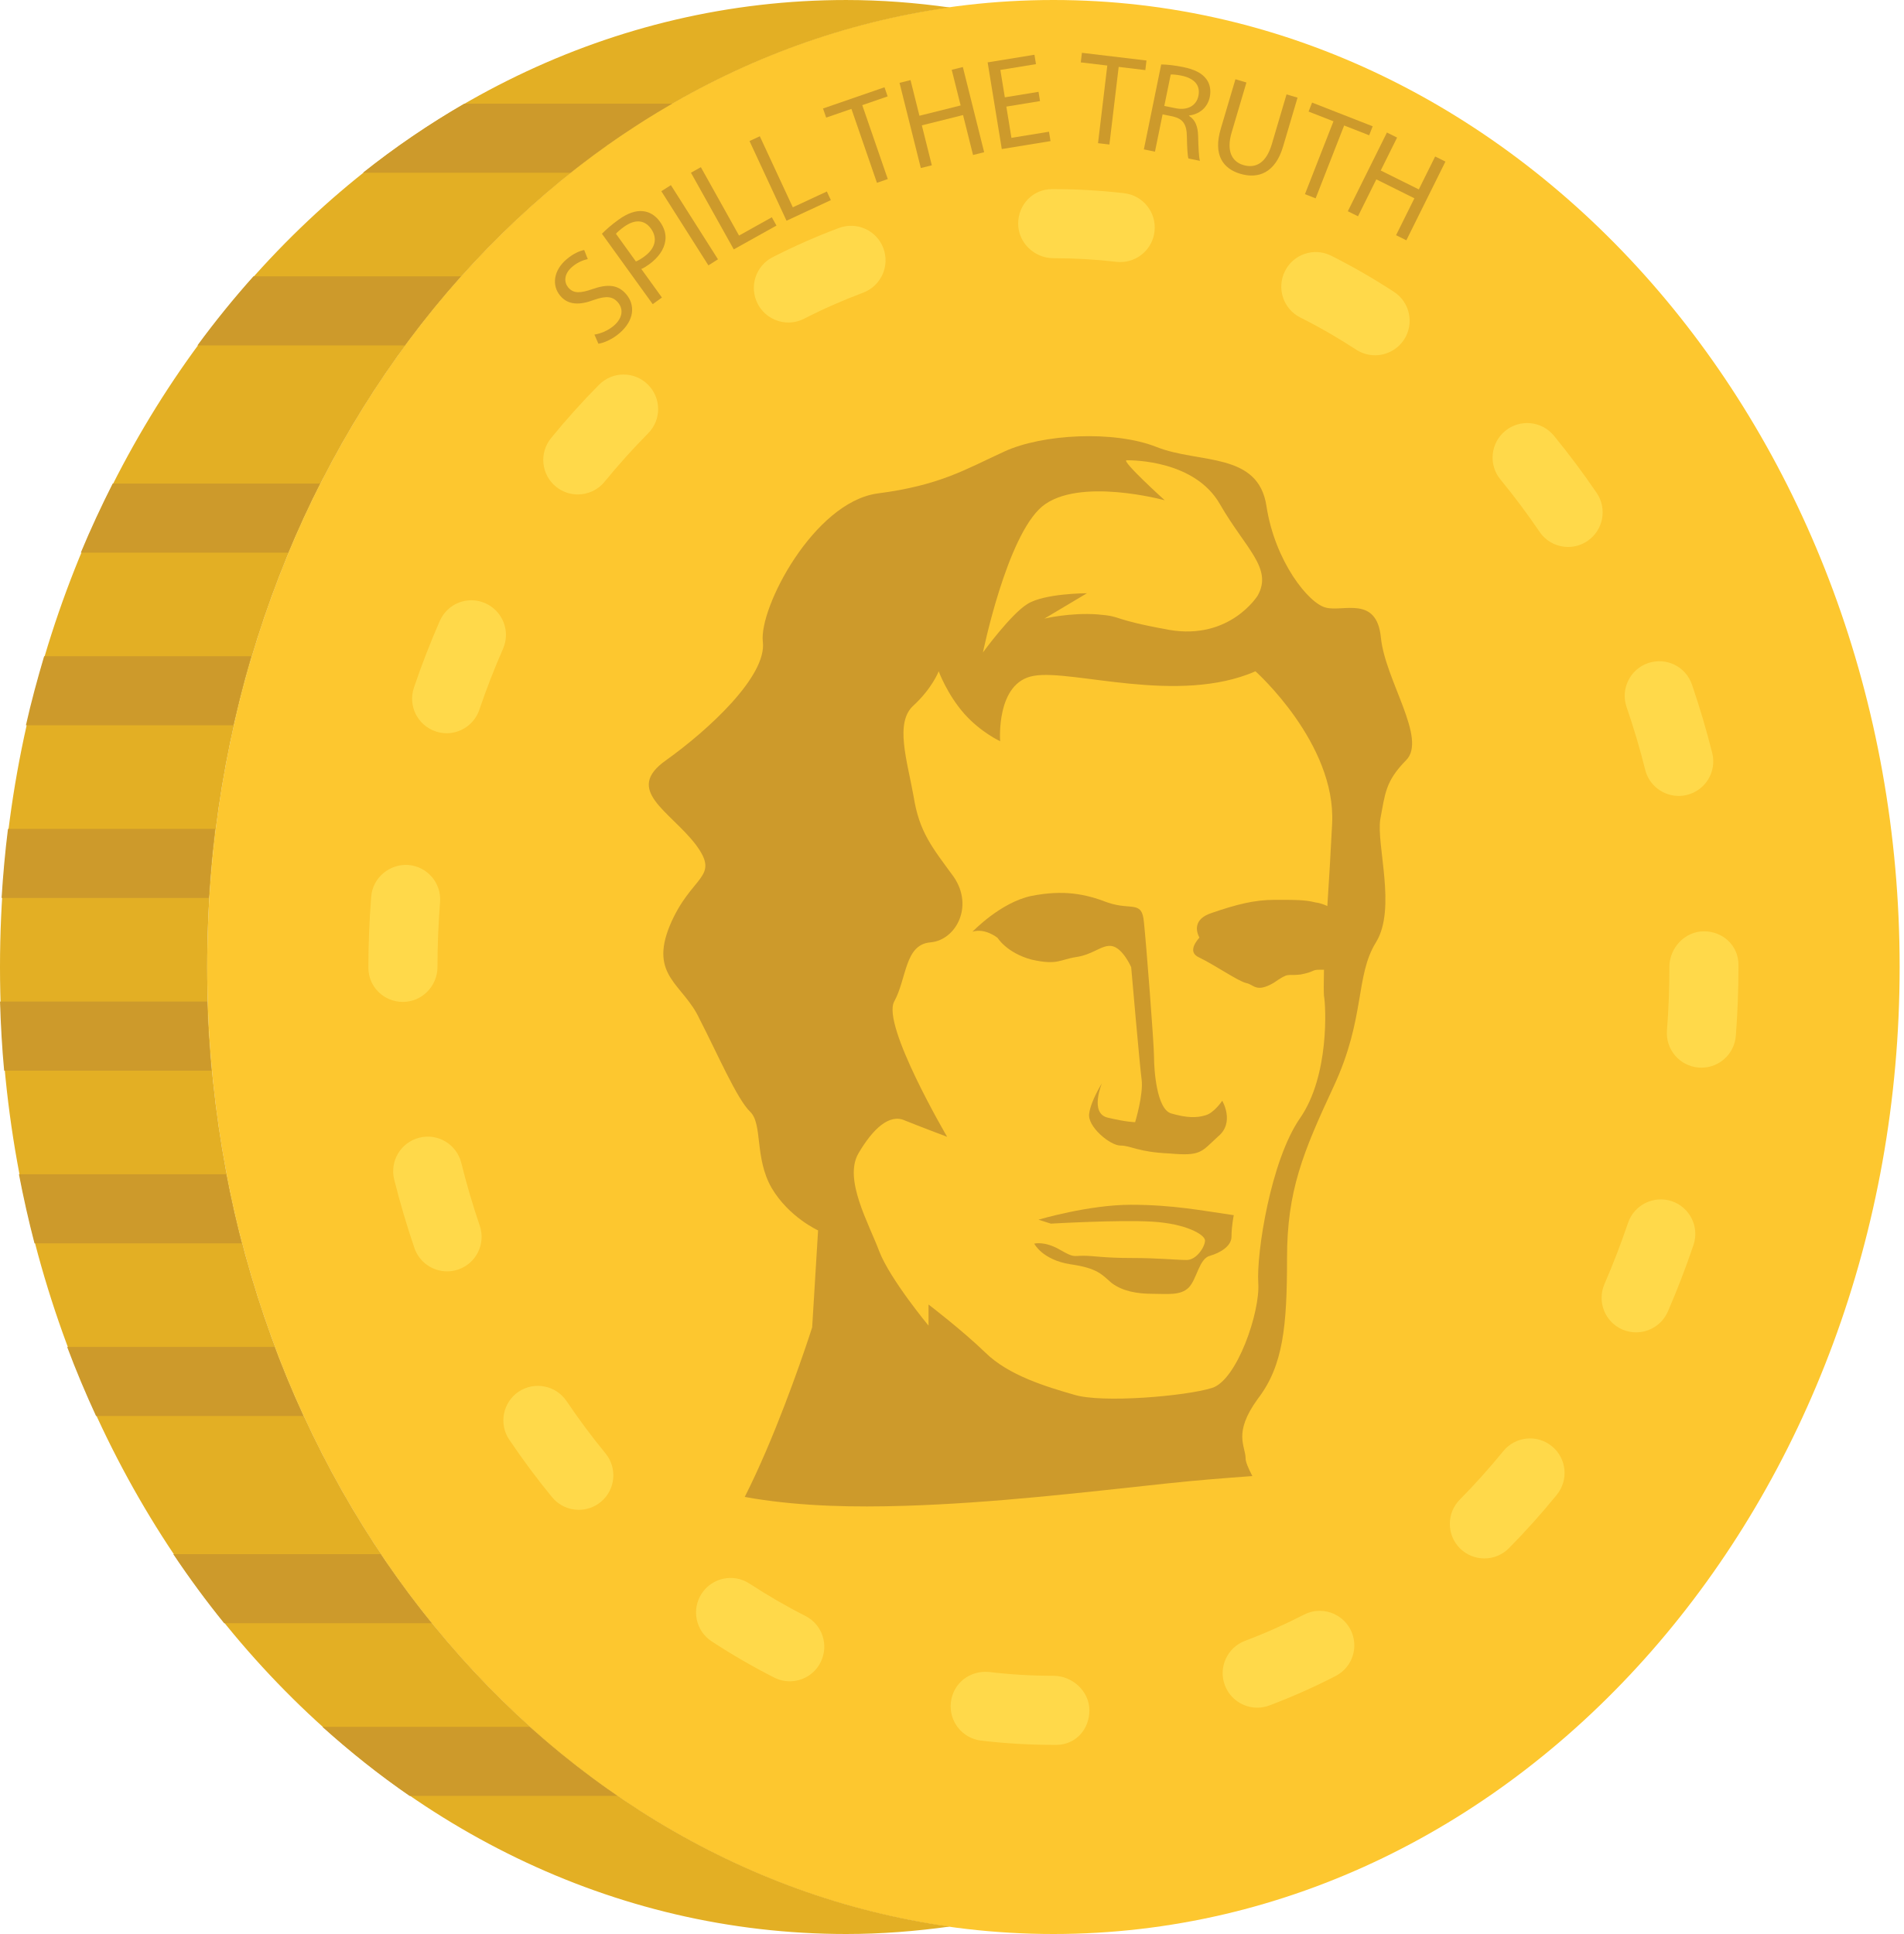
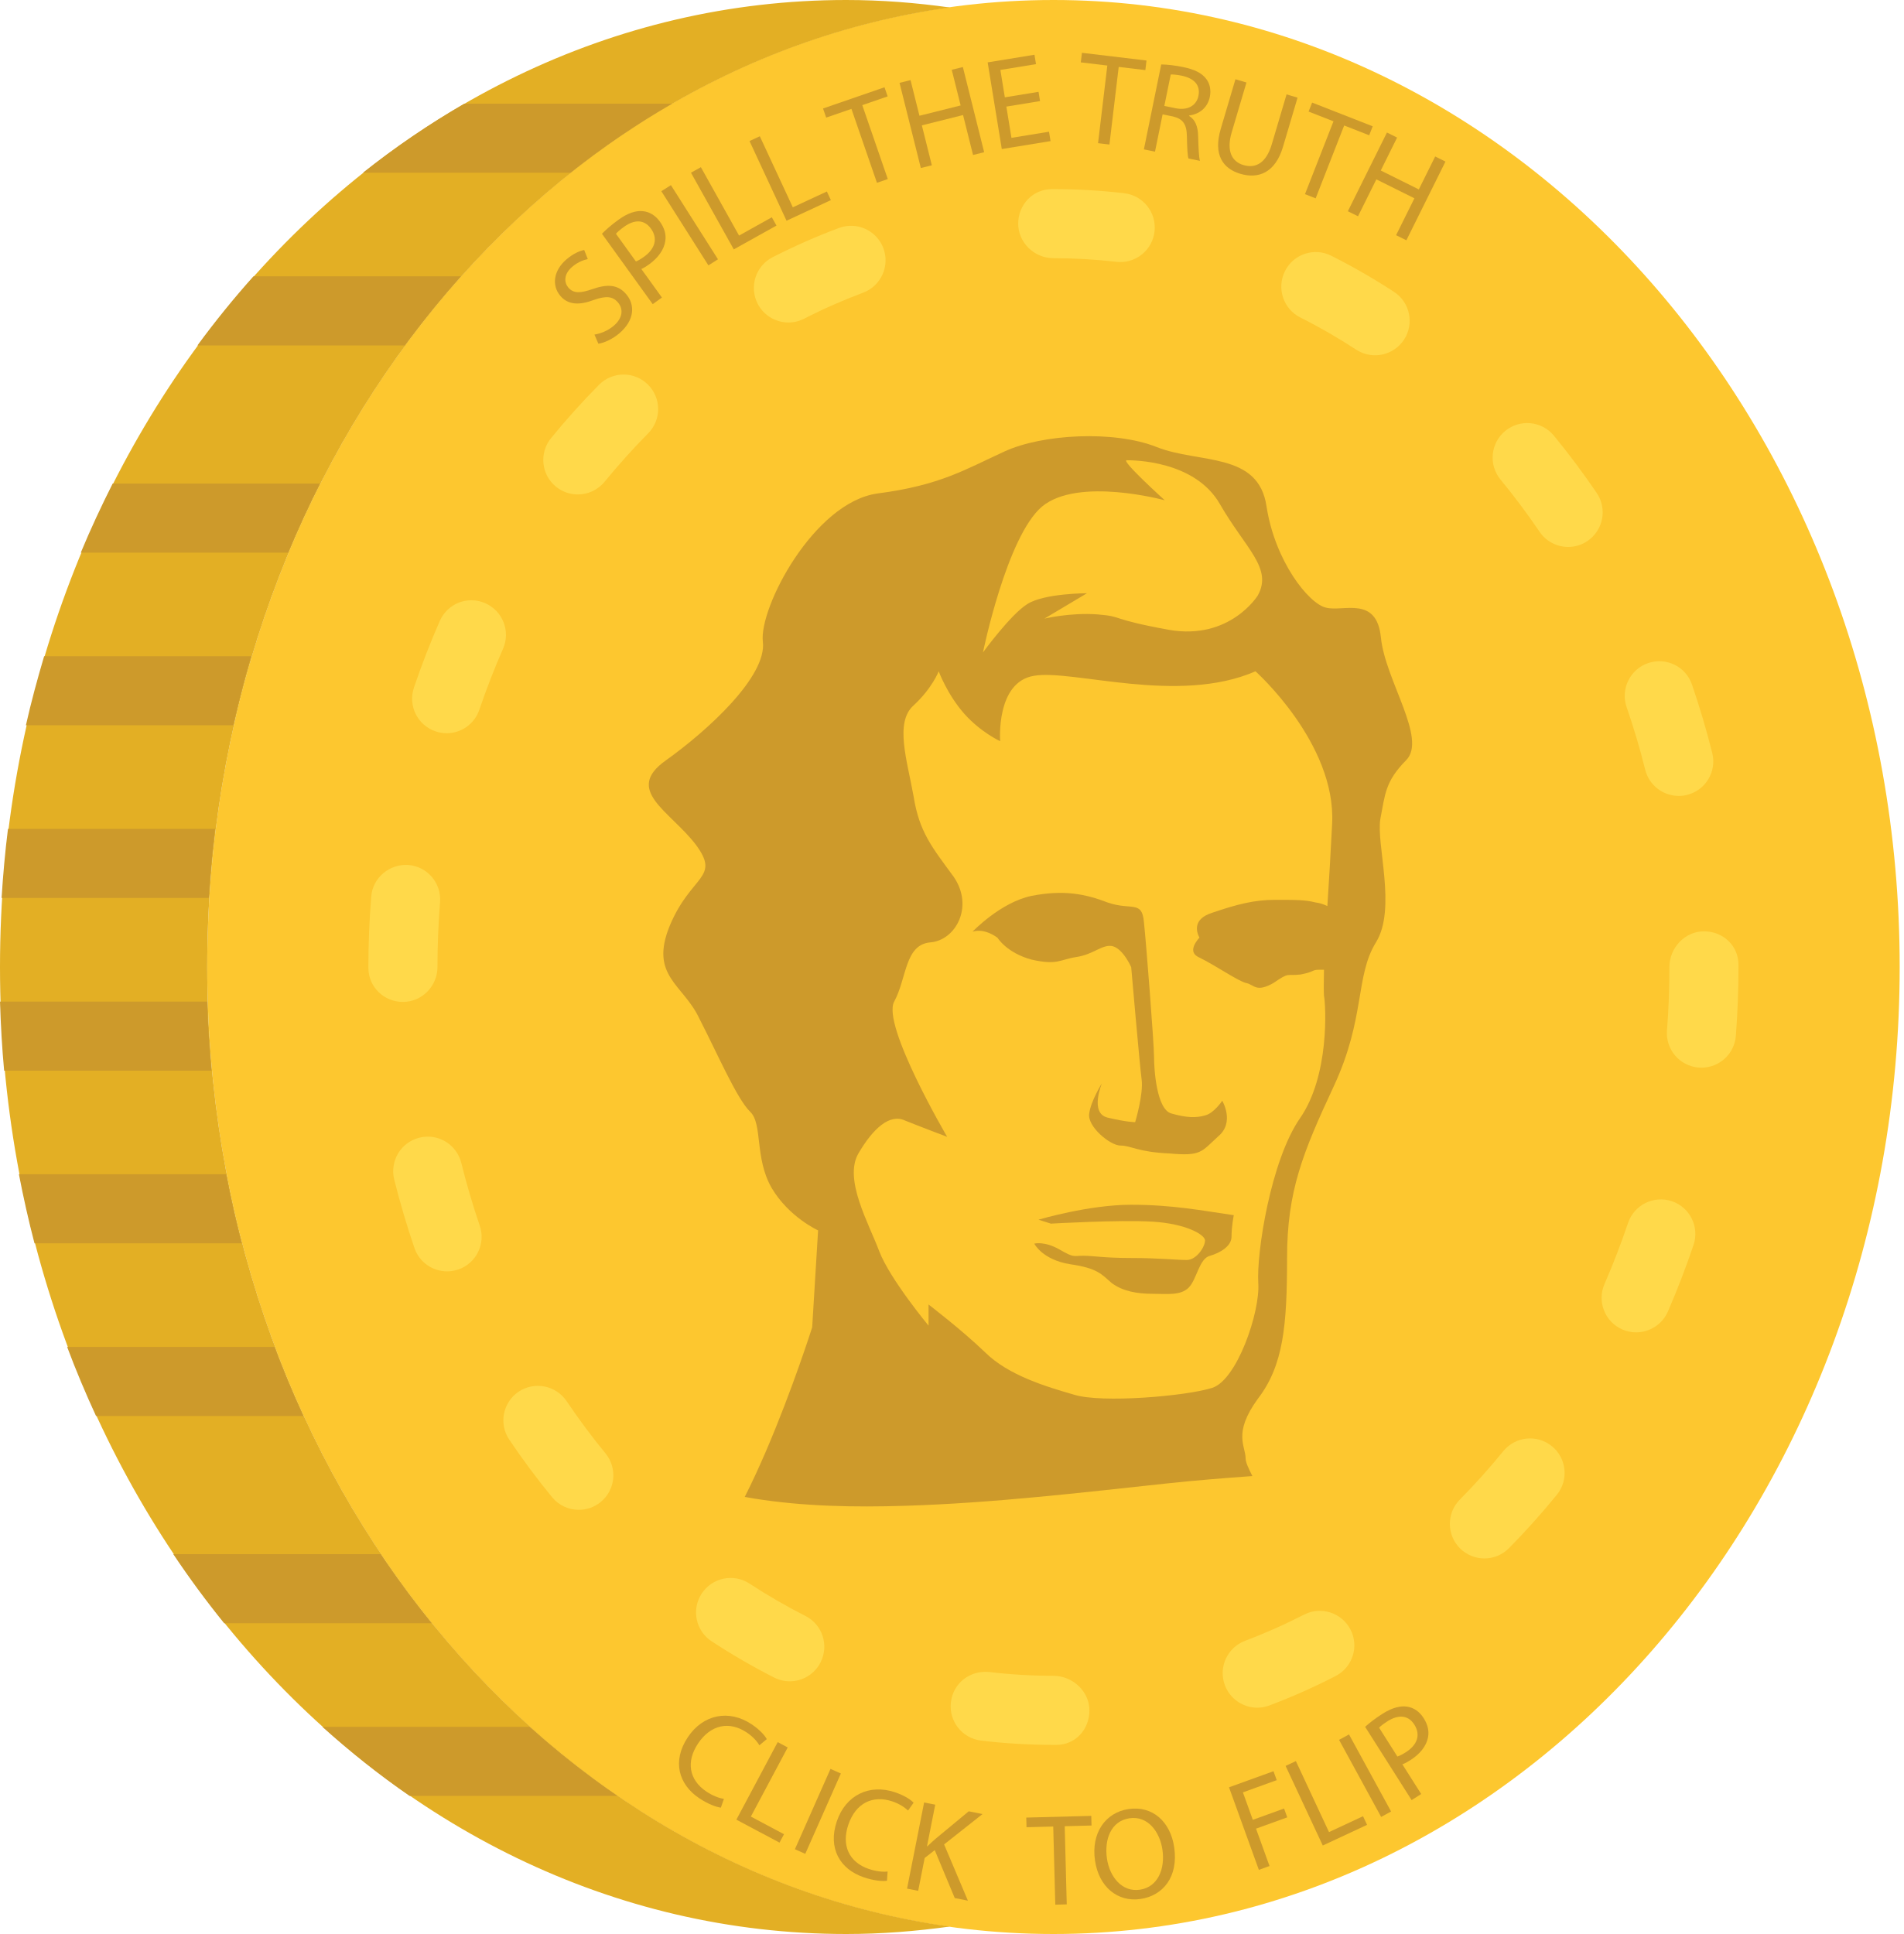
<svg xmlns="http://www.w3.org/2000/svg" width="186" height="189" viewBox="0 0 186 189" fill="none">
-   <path d="M102.938 189C57.27 189 20.251 146.691 20.251 94.5C20.251 42.309 57.27 0 102.938 0C148.604 0 185.626 42.309 185.626 94.5C185.626 146.691 148.604 189 102.938 189Z" fill="#FDC72F" />
-   <path d="M20.25 94.5C20.25 46.231 51.925 6.44 92.812 0.733C89.491 0.267 86.116 0.001 82.688 0.001C37.021 0 0 42.309 0 94.5C0 146.691 37.021 189 82.688 189C86.116 189 89.491 188.734 92.812 188.271C51.925 182.562 20.25 142.77 20.25 94.5Z" fill="#E3AF24" />
-   <path d="M20.247 97.879H0.004C0.071 100.15 0.199 102.401 0.405 104.629H20.665C20.456 102.404 20.314 100.153 20.247 97.879Z" fill="#CD9A2B" />
-   <path d="M21.016 81.004H0.78C0.499 83.228 0.3 85.482 0.155 87.754H20.403C20.548 85.487 20.743 83.231 21.016 81.004Z" fill="#CD9A2B" />
-   <path d="M22.103 114.754H1.85C2.288 117.035 2.794 119.287 3.371 121.504H23.618C23.041 119.29 22.538 117.038 22.103 114.754Z" fill="#CD9A2B" />
-   <path d="M26.825 131.628H6.562C7.423 133.932 8.371 136.176 9.386 138.379H29.643C28.627 136.181 27.686 133.931 26.825 131.628Z" fill="#CD9A2B" />
-   <path d="M24.548 64.129H4.313C3.659 66.346 3.045 68.591 2.532 70.879H22.806C23.314 68.601 23.889 66.342 24.548 64.129Z" fill="#CD9A2B" />
-   <path d="M31.267 47.256H11.013C9.904 49.454 8.853 51.702 7.895 54.008H28.157C29.116 51.702 30.152 49.45 31.267 47.256Z" fill="#CD9A2B" />
-   <path d="M45.04 27.006H24.766C22.845 29.152 21.019 31.404 19.292 33.757H39.56C41.287 31.404 43.116 29.153 45.04 27.006Z" fill="#CD9A2B" />
-   <path d="M65.675 10.129H45.379C41.932 12.12 38.621 14.374 35.468 16.879H55.748C58.903 14.377 62.219 12.122 65.675 10.129Z" fill="#CD9A2B" />
-   <path d="M37.189 151.88H16.933C18.499 154.217 20.153 156.468 21.904 158.629H42.178C40.423 156.468 38.762 154.216 37.189 151.88Z" fill="#CD9A2B" />
-   <path d="M31.503 168.754C34.213 171.194 37.055 173.461 40.021 175.502H60.323C57.335 173.454 54.471 171.204 51.743 168.754H31.503Z" fill="#CD9A2B" />
-   <path d="M103.225 170.517H102.938C100.576 170.517 98.196 170.377 95.868 170.1C94.019 169.878 92.692 168.2 92.919 166.346C93.134 164.497 94.763 163.209 96.669 163.396C98.726 163.643 100.84 163.767 102.937 163.767C104.8 163.767 106.452 165.281 106.452 167.142C106.454 169.006 105.092 170.517 103.225 170.517ZM122.855 166.883C121.491 166.883 120.205 166.049 119.692 164.697C119.032 162.954 119.918 161.007 121.658 160.35C123.609 159.614 125.549 158.753 127.418 157.794C129.081 156.938 131.109 157.596 131.966 159.253C132.817 160.909 132.166 162.945 130.501 163.794C128.407 164.876 126.233 165.838 124.039 166.664C123.651 166.811 123.249 166.883 122.855 166.883ZM77.174 164.304C76.657 164.304 76.133 164.187 75.647 163.937C73.562 162.881 71.506 161.689 69.541 160.401C67.979 159.381 67.545 157.288 68.567 155.728C69.592 154.173 71.678 153.734 73.24 154.758C74.999 155.907 76.835 156.974 78.702 157.918C80.366 158.762 81.023 160.794 80.18 162.455C79.59 163.629 78.404 164.304 77.174 164.304ZM145.05 152.297C144.186 152.297 143.329 151.973 142.675 151.325C141.349 150.012 141.335 147.875 142.645 146.549C144.12 145.064 145.54 143.469 146.895 141.814C148.069 140.37 150.192 140.15 151.637 141.326C153.088 142.503 153.301 144.63 152.128 146.075C150.645 147.898 149.067 149.656 147.448 151.295C146.786 151.963 145.917 152.297 145.05 152.297ZM56.556 147.548C55.577 147.548 54.611 147.126 53.947 146.313C52.488 144.541 51.084 142.651 49.767 140.697C48.721 139.155 49.127 137.055 50.67 136.008C52.218 134.969 54.311 135.374 55.36 136.92C56.562 138.699 57.844 140.423 59.171 142.036C60.349 143.479 60.143 145.604 58.695 146.786C58.068 147.299 57.307 147.548 56.556 147.548ZM159.875 130.204C159.425 130.204 158.968 130.113 158.527 129.924C156.819 129.178 156.04 127.192 156.783 125.479C157.631 123.536 158.399 121.524 159.085 119.509C159.682 117.744 161.595 116.796 163.363 117.386C165.127 117.985 166.078 119.897 165.483 121.663C164.737 123.863 163.896 126.053 162.975 128.177C162.416 129.444 161.176 130.204 159.875 130.204ZM43.69 124.244C42.286 124.244 40.968 123.36 40.494 121.956C39.746 119.769 39.082 117.514 38.518 115.267C38.074 113.458 39.173 111.628 40.98 111.18C42.786 110.721 44.619 111.828 45.074 113.637C45.584 115.699 46.194 117.768 46.879 119.781C47.486 121.538 46.538 123.463 44.776 124.063C44.42 124.184 44.051 124.244 43.69 124.244ZM166.257 104.338C166.177 104.338 166.081 104.335 165.993 104.328C164.135 104.186 162.744 102.563 162.888 100.702C163.051 98.668 163.125 96.582 163.125 94.499C163.125 92.636 164.636 91.013 166.5 91.013C168.367 91.013 169.875 92.413 169.875 94.28V94.499C169.875 96.758 169.791 99.019 169.619 101.222C169.479 102.996 168.005 104.338 166.257 104.338ZM39.373 97.912C37.51 97.912 35.998 96.441 35.998 94.578V94.5C35.998 92.221 36.092 89.91 36.272 87.629C36.413 85.769 38.075 84.404 39.9 84.53C41.756 84.674 43.147 86.299 43.002 88.159C42.836 90.264 42.749 92.397 42.749 94.5C42.749 96.363 41.239 97.912 39.373 97.912ZM164.04 77.783C162.53 77.783 161.15 76.765 160.764 75.233C160.252 73.17 159.635 71.105 158.942 69.093C158.338 67.328 159.285 65.407 161.038 64.803C162.825 64.194 164.725 65.138 165.332 66.9C166.081 69.091 166.749 71.341 167.312 73.586C167.764 75.396 166.669 77.227 164.856 77.679C164.583 77.753 164.309 77.783 164.04 77.783ZM43.643 71.656C43.285 71.656 42.918 71.594 42.562 71.472C40.794 70.875 39.85 68.957 40.45 67.193C41.196 64.985 42.047 62.795 42.974 60.683C43.727 58.975 45.701 58.191 47.416 58.948C49.124 59.698 49.903 61.688 49.158 63.393C48.307 65.331 47.527 67.337 46.839 69.359C46.363 70.767 45.05 71.656 43.643 71.656ZM153.236 53.45C152.154 53.45 151.087 52.93 150.438 51.967C149.246 50.212 147.964 48.495 146.62 46.862C145.434 45.425 145.645 43.294 147.083 42.11C148.526 40.928 150.647 41.134 151.836 42.571C153.31 44.366 154.717 46.257 156.028 48.18C157.071 49.727 156.662 51.822 155.119 52.869C154.542 53.261 153.887 53.45 153.236 53.45ZM56.462 48.32C55.709 48.32 54.955 48.073 54.325 47.56C52.879 46.379 52.67 44.255 53.849 42.812C55.33 40.997 56.909 39.241 58.535 37.601C59.855 36.275 61.989 36.271 63.308 37.581C64.638 38.893 64.645 41.03 63.328 42.354C61.853 43.841 60.426 45.434 59.072 47.082C58.409 47.897 57.436 48.32 56.462 48.32ZM134.363 34.719C133.729 34.719 133.09 34.54 132.521 34.172C130.755 33.018 128.916 31.958 127.054 31.024C125.392 30.186 124.724 28.152 125.565 26.487C126.401 24.823 128.424 24.151 130.093 24.996C132.174 26.043 134.234 27.231 136.213 28.52C137.774 29.535 138.217 31.627 137.198 33.191C136.543 34.179 135.463 34.719 134.363 34.719ZM77.046 31.516C75.813 31.516 74.631 30.844 74.031 29.675C73.187 28.011 73.842 25.98 75.502 25.133C77.612 24.06 79.789 23.094 81.972 22.282C83.734 21.623 85.665 22.514 86.32 24.259C86.971 26.004 86.084 27.947 84.343 28.602C82.395 29.333 80.45 30.185 78.577 31.145C78.084 31.394 77.561 31.516 77.046 31.516ZM109.465 25.61C109.34 25.61 109.208 25.603 109.077 25.586C107.043 25.35 104.981 25.232 102.938 25.232C101.075 25.232 99.492 23.72 99.492 21.857C99.492 19.994 100.929 18.482 102.793 18.482H102.938C105.235 18.482 107.566 18.616 109.851 18.882C111.702 19.096 113.029 20.773 112.814 22.622C112.618 24.345 111.16 25.61 109.465 25.61Z" fill="#FFD94A" />
-   <path d="M101.475 119.193L102.686 119.58C102.686 119.58 109.298 119.193 112.6 119.386C115.879 119.58 117.749 120.653 117.749 121.23C117.749 121.838 116.924 123.132 115.961 123.132C114.915 123.132 113.235 122.938 110.591 122.938C107.837 122.938 106.871 122.718 105.854 122.718C104.835 122.718 104.975 122.938 103.541 122.113C102.054 121.259 101.062 121.534 101.062 121.534C101.062 121.534 101.834 123.105 104.561 123.546C107.258 123.931 107.643 124.536 108.635 125.39C109.709 126.189 111.114 126.437 112.628 126.437C114.06 126.437 115.355 126.629 116.154 125.829C116.951 125.032 117.173 122.966 118.246 122.719C119.181 122.444 120.338 121.81 120.338 120.846C120.338 119.8 120.56 118.754 120.56 118.754C117.475 118.313 114.638 117.736 110.508 117.736C106.379 117.734 101.475 119.193 101.475 119.193Z" fill="#CD9A2B" />
-   <path d="M67.988 82.54C70.439 85.845 67.547 85.459 65.455 90.444C63.417 95.401 66.778 96.172 68.346 99.559C70.054 102.863 72.008 107.407 73.303 108.647C74.542 109.832 73.716 113.163 75.396 116.082C77.076 118.946 79.94 120.241 79.94 120.241L79.362 129.715C79.362 129.715 77.441 135.785 74.829 141.859C74.18 143.365 73.489 144.872 72.774 146.285C73.067 146.338 73.362 146.393 73.651 146.44C78.525 147.221 83.503 147.307 88.428 147.155C97.022 146.888 105.558 145.879 114.098 144.962C116.855 144.667 119.616 144.449 122.377 144.248C121.988 143.498 121.716 142.865 121.716 142.547C121.716 141.28 120.45 140.096 122.901 136.709C125.406 133.46 125.764 129.549 125.764 122.939C125.764 116.386 127.308 112.641 130.336 106.141C133.447 99.449 132.402 95.374 134.467 92.069C136.478 88.764 134.467 82.541 134.88 80.036C135.348 77.611 135.348 76.373 137.387 74.306C139.506 72.213 135.348 66.485 134.935 62.3C134.522 58.169 131.245 59.821 129.565 59.381C127.886 58.995 124.581 54.863 123.755 49.467C122.955 44.124 117.173 45.336 113.014 43.683C108.855 42.032 101.834 42.416 98.145 44.124C94.397 45.83 91.919 47.428 85.722 48.227C79.527 49.107 74.155 59.381 74.541 62.713C74.955 66.072 69.199 71.359 65.068 74.306C60.938 77.225 65.455 79.237 67.988 82.54ZM101.834 49.494C105.386 46.574 113.811 48.888 113.811 48.888C113.811 48.888 109.488 44.978 110.095 44.978C110.702 44.978 116.76 44.978 119.209 49.274C121.716 53.625 124.388 55.526 122.901 58.197C122.901 58.197 120.203 62.575 114.252 61.556C108.222 60.454 109.903 60.261 107.232 60.041C104.561 59.849 102.054 60.454 102.054 60.454L106.211 57.976C106.211 57.976 102.054 57.976 100.401 59.022C98.776 60.013 96.05 63.759 96.05 63.759C96.05 63.759 98.364 52.413 101.834 49.494ZM83.878 112.723C85.309 110.271 86.935 108.811 88.423 109.5C89.854 110.077 92.552 111.096 92.552 111.096C92.552 111.096 86.136 100.165 87.376 97.879C88.615 95.62 88.395 92.314 90.901 92.094C93.379 91.903 95.197 88.598 93.186 85.68C91.093 82.816 89.826 81.328 89.275 77.831C88.641 74.305 87.403 70.588 89.275 68.935C91.093 67.256 91.726 65.603 91.726 65.603C91.726 65.603 92.552 67.861 94.233 69.761C95.856 71.58 97.73 72.434 97.73 72.434C97.73 72.434 97.289 66.65 101.036 66.044C104.778 65.383 115.107 68.907 122.68 65.603C122.68 65.603 130.556 72.626 130.172 80.474C130.033 83.256 129.867 86.038 129.703 88.543C129.345 88.378 128.96 88.24 128.519 88.185C127.528 87.936 126.646 87.936 124.581 87.936C122.57 87.936 120.864 88.377 118.439 89.205C116.539 89.809 116.896 91.048 117.201 91.627C116.623 92.289 116.208 93.114 117.146 93.554C118.797 94.353 120.864 95.814 121.743 96.061C122.542 96.198 122.708 97.052 124.441 96.061C126.04 94.959 125.654 95.401 127.086 95.234C128.518 94.959 128.132 94.767 128.959 94.767C128.959 94.767 129.206 94.767 129.372 94.767C129.345 96.061 129.345 96.941 129.372 97.3C129.564 98.291 129.921 105.122 127.03 109.279C124.167 113.411 122.763 122.471 122.954 125.39C123.146 128.227 120.863 134.89 118.438 135.635C115.932 136.434 107.642 137.15 104.946 136.296C102.272 135.525 98.556 134.423 96.268 132.166C93.984 129.962 90.733 127.484 90.733 127.484V129.549C90.733 129.549 86.962 125.005 85.914 122.279C84.897 119.551 82.417 115.257 83.878 112.723Z" fill="#CD9A2B" />
-   <path d="M97.482 91.655C97.482 91.655 98.364 93.115 100.787 93.775C103.349 94.353 103.542 93.775 105.165 93.527C106.847 93.28 107.673 92.289 108.663 92.454C109.738 92.673 110.535 94.518 110.535 94.518C110.535 94.518 111.362 104.048 111.555 105.507C111.747 106.937 110.921 109.664 110.921 109.664C110.921 109.664 110.096 109.664 108.25 109.223C106.434 108.81 107.674 105.865 107.674 105.865C107.674 105.865 106.598 107.572 106.434 108.81C106.213 110.077 108.473 111.95 109.489 111.95C110.535 111.95 111.143 112.584 114.282 112.723C117.365 112.998 117.365 112.585 119.018 111.069C120.698 109.692 119.431 107.573 119.431 107.573C119.431 107.573 118.605 108.811 117.749 109.004C116.924 109.252 115.962 109.252 114.446 108.811C113.014 108.399 112.766 104.516 112.766 103.276C112.766 102.037 111.996 92.095 111.776 90.086C111.584 87.966 110.564 88.984 108.278 88.213C105.994 87.332 103.9 86.946 100.788 87.553C97.759 88.186 95.031 91.049 95.031 91.049C96.27 90.663 97.482 91.655 97.482 91.655Z" fill="#CD9A2B" />
-   <path d="M58.085 32.697C58.662 32.609 59.382 32.335 59.965 31.842C60.831 31.109 60.95 30.224 60.391 29.563C59.872 28.95 59.226 28.896 58.053 29.304C56.662 29.829 55.532 29.834 54.75 28.91C53.886 27.889 54.091 26.415 55.365 25.337C56.036 24.769 56.654 24.513 57.086 24.432L57.436 25.32C57.123 25.385 56.521 25.56 55.927 26.062C55.032 26.819 55.145 27.642 55.523 28.089C56.041 28.702 56.695 28.666 57.896 28.251C59.367 27.741 60.383 27.799 61.198 28.762C62.053 29.774 62.045 31.283 60.498 32.591C59.866 33.125 59.019 33.525 58.471 33.588L58.085 32.697Z" fill="#CD9A2B" />
-   <path d="M58.818 22.843C59.2 22.458 59.724 21.986 60.447 21.465C61.336 20.825 62.136 20.561 62.818 20.636C63.438 20.691 64.03 21.033 64.477 21.653C64.932 22.284 65.103 22.913 65.013 23.528C64.903 24.377 64.314 25.194 63.436 25.828C63.167 26.021 62.912 26.19 62.668 26.287L64.68 29.076L63.78 29.724L58.818 22.843ZM62.138 25.552C62.372 25.462 62.635 25.304 62.934 25.088C64.019 24.306 64.3 23.302 63.608 22.341C62.945 21.422 61.973 21.447 60.982 22.162C60.589 22.445 60.312 22.692 60.187 22.845L62.138 25.552Z" fill="#CD9A2B" />
-   <path d="M65.558 18.093L70.158 25.34L69.222 25.934L64.623 18.686L65.558 18.093Z" fill="#CD9A2B" />
-   <path d="M67.518 16.878L68.486 16.338L72.216 23.021L75.419 21.233L75.872 22.044L71.702 24.372L67.518 16.878Z" fill="#CD9A2B" />
-   <path d="M73.24 13.784L74.245 13.317L77.47 20.259L80.797 18.714L81.188 19.557L76.856 21.57L73.24 13.784Z" fill="#CD9A2B" />
-   <path d="M83.198 10.641L80.73 11.493L80.422 10.603L86.429 8.529L86.737 9.42L84.257 10.276L86.751 17.498L85.692 17.864L83.198 10.641Z" fill="#CD9A2B" />
-   <path d="M88.973 7.829L89.844 11.312L93.87 10.305L92.999 6.822L94.086 6.55L96.168 14.875L95.081 15.146L94.105 11.244L90.079 12.25L91.054 16.153L89.98 16.422L87.899 8.096L88.973 7.829Z" fill="#CD9A2B" />
-   <path d="M101.627 9.879L98.335 10.417L98.833 13.471L102.503 12.872L102.653 13.789L97.891 14.566L96.508 6.096L101.082 5.35L101.232 6.267L97.751 6.835L98.188 9.512L101.48 8.974L101.627 9.879Z" fill="#CD9A2B" />
-   <path d="M108.201 6.405L105.609 6.096L105.721 5.16L112.029 5.914L111.918 6.85L109.313 6.538L108.407 14.124L107.295 13.991L108.201 6.405Z" fill="#CD9A2B" />
-   <path d="M113.468 6.299C114.04 6.299 114.839 6.397 115.588 6.549C116.749 6.786 117.454 7.151 117.881 7.732C118.229 8.193 118.349 8.816 118.217 9.465C117.991 10.576 117.141 11.169 116.194 11.288L116.186 11.326C116.789 11.683 117.054 12.361 117.075 13.275C117.11 14.504 117.144 15.357 117.253 15.717L116.13 15.488C116.041 15.222 116.001 14.46 115.978 13.363C115.965 12.152 115.605 11.624 114.627 11.384L113.604 11.176L112.859 14.82L111.774 14.598L113.468 6.299ZM113.771 10.351L114.882 10.579C116.043 10.816 116.909 10.329 117.105 9.369C117.327 8.283 116.638 7.648 115.492 7.401C114.969 7.294 114.584 7.267 114.398 7.282L113.771 10.351Z" fill="#CD9A2B" />
-   <path d="M121.796 8.063L120.354 12.935C119.808 14.779 120.395 15.803 121.493 16.128C122.714 16.49 123.734 15.916 124.274 14.097L125.716 9.224L126.791 9.543L125.37 14.342C124.621 16.869 122.982 17.513 121.199 16.985C119.515 16.486 118.53 15.145 119.286 12.593L120.722 7.745L121.796 8.063Z" fill="#CD9A2B" />
-   <path d="M130.301 11.855L127.869 10.903L128.212 10.025L134.133 12.342L133.789 13.22L131.345 12.263L128.559 19.383L127.515 18.974L130.301 11.855Z" fill="#CD9A2B" />
-   <path d="M136.518 13.445L134.919 16.663L138.64 18.51L140.238 15.292L141.242 15.791L137.423 23.483L136.418 22.984L138.209 19.378L134.488 17.529L132.698 21.136L131.705 20.643L135.525 12.951L136.518 13.445Z" fill="#CD9A2B" />
+   <path d="M102.939 189C57.271 189 20.25 146.691 20.25 94.5C20.25 42.309 57.271 0 102.939 0C148.606 0 185.63 42.309 185.63 94.5C185.63 146.691 148.606 189 102.939 189Z" fill="#FDC72F" />
+   <path d="M20.25 94.5C20.25 46.23 51.925 6.439 92.814 0.732C89.493 0.266 86.118 0 82.689 0C37.021 0 0 42.309 0 94.5C0 146.691 37.022 189 82.689 189C86.118 189 89.493 188.733 92.815 188.271C51.925 182.561 20.25 142.769 20.25 94.5Z" fill="#E3AF24" />
+   <path d="M20.247 97.88H0.003C0.07 100.15 0.199 102.402 0.404 104.629H20.665C20.456 102.404 20.314 100.153 20.247 97.88Z" fill="#CD9A2B" />
+   <path d="M21.017 81.003H0.78C0.499 83.228 0.3 85.481 0.155 87.753H20.403C20.548 85.486 20.743 83.231 21.017 81.003Z" fill="#CD9A2B" />
+   <path d="M22.103 114.753H1.849C2.288 117.035 2.793 119.287 3.371 121.504H23.619C23.041 119.29 22.538 117.038 22.103 114.753Z" fill="#CD9A2B" />
+   <path d="M26.825 131.628H6.561C7.422 133.932 8.37 136.176 9.386 138.379H29.643C28.627 136.181 27.686 133.931 26.825 131.628Z" fill="#CD9A2B" />
+   <path d="M24.547 64.128H4.313C3.658 66.346 3.044 68.591 2.531 70.879H22.805C23.314 68.601 23.889 66.341 24.547 64.128Z" fill="#CD9A2B" />
+   <path d="M31.267 47.255H11.012C9.902 49.454 8.852 51.702 7.894 54.007H28.157C29.116 51.702 30.153 49.45 31.267 47.255Z" fill="#CD9A2B" />
+   <path d="M45.04 27.006H24.766C22.845 29.152 21.02 31.404 19.292 33.757H39.559C41.287 31.404 43.116 29.153 45.04 27.006Z" fill="#CD9A2B" />
+   <path d="M65.675 10.129H45.378C41.932 12.12 38.62 14.374 35.468 16.879H55.749C58.905 14.377 62.22 12.122 65.675 10.129Z" fill="#CD9A2B" />
+   <path d="M37.19 151.88H16.933C18.498 154.217 20.153 156.468 21.904 158.628H42.179C40.423 156.468 38.763 154.216 37.19 151.88Z" fill="#CD9A2B" />
+   <path d="M31.503 168.753C34.213 171.193 37.054 173.461 40.021 175.502H60.323C57.336 173.454 54.471 171.203 51.744 168.753H31.503Z" fill="#CD9A2B" />
+   <path d="M103.226 170.518H102.939C100.577 170.518 98.198 170.377 95.869 170.1C94.02 169.878 92.693 168.2 92.92 166.345C93.135 164.496 94.765 163.209 96.669 163.396C98.727 163.642 100.841 163.768 102.938 163.768C104.802 163.768 106.454 165.281 106.454 167.143C106.456 169.006 105.094 170.518 103.226 170.518ZM122.857 166.884C121.493 166.884 120.207 166.049 119.694 164.697C119.034 162.955 119.92 161.007 121.66 160.349C123.611 159.614 125.55 158.753 127.42 157.793C129.083 156.938 131.111 157.596 131.968 159.253C132.82 160.909 132.167 162.945 130.502 163.794C128.409 164.876 126.235 165.839 124.042 166.664C123.653 166.811 123.251 166.884 122.857 166.884ZM77.175 164.305C76.658 164.305 76.135 164.187 75.648 163.937C73.563 162.881 71.508 161.689 69.543 160.4C67.981 159.381 67.545 157.289 68.568 155.728C69.594 154.173 71.68 153.734 73.242 154.758C75.001 155.907 76.837 156.974 78.703 157.918C80.367 158.762 81.025 160.794 80.181 162.455C79.59 163.629 78.405 164.305 77.175 164.305ZM145.053 152.298C144.189 152.298 143.333 151.973 142.678 151.325C141.351 150.012 141.339 147.875 142.648 146.549C144.124 145.064 145.543 143.468 146.897 141.815C148.072 140.37 150.194 140.15 151.64 141.326C153.091 142.503 153.304 144.63 152.132 146.075C150.647 147.898 149.071 149.656 147.451 151.295C146.789 151.963 145.919 152.298 145.053 152.298ZM56.556 147.548C55.578 147.548 54.612 147.126 53.947 146.312C52.489 144.541 51.085 142.652 49.768 140.697C48.721 139.155 49.127 137.055 50.67 136.008C52.218 134.969 54.311 135.374 55.361 136.919C56.563 138.699 57.844 140.424 59.171 142.036C60.349 143.479 60.143 145.604 58.694 146.786C58.068 147.299 57.308 147.548 56.556 147.548ZM159.877 130.204C159.428 130.204 158.971 130.113 158.53 129.924C156.822 129.178 156.042 127.192 156.786 125.479C157.635 123.536 158.403 121.524 159.089 119.509C159.686 117.744 161.598 116.796 163.367 117.386C165.13 117.984 166.081 119.897 165.487 121.663C164.741 123.863 163.899 126.052 162.979 128.176C162.419 129.445 161.179 130.204 159.877 130.204ZM43.69 124.244C42.286 124.244 40.969 123.36 40.495 121.956C39.748 119.768 39.083 117.515 38.519 115.266C38.075 113.458 39.173 111.627 40.98 111.18C42.786 110.722 44.618 111.828 45.074 113.637C45.584 115.699 46.194 117.768 46.88 119.78C47.487 121.538 46.539 123.463 44.777 124.063C44.419 124.183 44.051 124.244 43.69 124.244ZM166.26 104.337C166.179 104.337 166.084 104.335 165.995 104.327C164.138 104.187 162.746 102.563 162.891 100.703C163.054 98.667 163.127 96.582 163.127 94.499C163.127 92.637 164.639 91.013 166.502 91.013C168.37 91.013 169.877 92.413 169.877 94.281V94.5C169.877 96.759 169.793 99.02 169.622 101.223C169.482 102.996 168.009 104.337 166.26 104.337ZM39.373 97.913C37.51 97.913 35.997 96.441 35.997 94.578V94.5C35.997 92.221 36.092 89.91 36.272 87.629C36.413 85.769 38.074 84.404 39.9 84.53C41.755 84.674 43.146 86.299 43.001 88.158C42.835 90.264 42.748 92.397 42.748 94.5C42.749 96.363 41.24 97.913 39.373 97.913ZM164.042 77.782C162.533 77.782 161.153 76.764 160.767 75.232C160.254 73.169 159.638 71.105 158.944 69.093C158.341 67.328 159.288 65.407 161.041 64.803C162.827 64.193 164.728 65.138 165.334 66.899C166.084 69.09 166.752 71.34 167.315 73.585C167.767 75.395 166.672 77.227 164.859 77.679C164.586 77.754 164.312 77.782 164.042 77.782ZM43.643 71.655C43.285 71.655 42.917 71.594 42.563 71.472C40.794 70.875 39.85 68.957 40.45 67.193C41.196 64.985 42.046 62.795 42.975 60.683C43.727 58.975 45.702 58.191 47.416 58.948C49.125 59.697 49.904 61.688 49.158 63.392C48.307 65.33 47.527 67.337 46.839 69.359C46.363 70.767 45.051 71.655 43.643 71.655ZM153.24 53.45C152.158 53.45 151.09 52.93 150.441 51.968C149.25 50.213 147.968 48.495 146.623 46.863C145.438 45.425 145.648 43.295 147.086 42.111C148.529 40.929 150.65 41.135 151.839 42.572C153.313 44.367 154.72 46.258 156.03 48.181C157.074 49.728 156.666 51.823 155.123 52.869C154.546 53.26 153.889 53.45 153.24 53.45ZM56.462 48.32C55.709 48.32 54.956 48.073 54.325 47.56C52.88 46.38 52.672 44.255 53.85 42.812C55.331 40.997 56.911 39.242 58.537 37.601C59.857 36.275 61.99 36.272 63.31 37.581C64.639 38.894 64.647 41.031 63.331 42.354C61.856 43.842 60.429 45.435 59.075 47.083C58.409 47.897 57.437 48.32 56.462 48.32ZM134.365 34.718C133.732 34.718 133.092 34.539 132.522 34.172C130.756 33.018 128.917 31.958 127.055 31.023C125.394 30.185 124.725 28.151 125.566 26.486C126.402 24.822 128.425 24.151 130.094 24.995C132.175 26.042 134.236 27.23 136.214 28.519C137.775 29.534 138.218 31.627 137.199 33.19C136.546 34.179 135.467 34.718 134.365 34.718ZM77.046 31.516C75.814 31.516 74.632 30.844 74.032 29.676C73.188 28.012 73.843 25.981 75.503 25.133C77.613 24.06 79.79 23.095 81.973 22.282C83.734 21.624 85.666 22.515 86.321 24.259C86.972 26.004 86.084 27.947 84.343 28.602C82.396 29.333 80.451 30.185 78.578 31.144C78.085 31.394 77.562 31.516 77.046 31.516ZM109.468 25.61C109.342 25.61 109.21 25.603 109.079 25.585C107.045 25.35 104.983 25.232 102.939 25.232C101.078 25.232 99.494 23.719 99.494 21.857C99.494 19.994 100.931 18.481 102.796 18.481H102.939C105.237 18.481 107.567 18.616 109.853 18.882C111.703 19.095 113.03 20.773 112.816 22.622C112.62 24.344 111.162 25.61 109.468 25.61Z" fill="#FFD94A" />
+   <path d="M101.477 119.193L102.688 119.58C102.688 119.58 109.299 119.193 112.602 119.385C115.881 119.58 117.751 120.653 117.751 121.23C117.751 121.838 116.926 123.132 115.963 123.132C114.917 123.132 113.238 122.939 110.593 122.939C107.84 122.939 106.874 122.719 105.856 122.719C104.838 122.719 104.977 122.939 103.543 122.114C102.056 121.26 101.064 121.533 101.064 121.533C101.064 121.533 101.835 123.105 104.563 123.546C107.261 123.931 107.644 124.536 108.637 125.39C109.711 126.189 111.116 126.437 112.63 126.437C114.063 126.437 115.358 126.629 116.156 125.83C116.954 125.032 117.175 122.966 118.249 122.719C119.184 122.444 120.341 121.81 120.341 120.846C120.341 119.799 120.562 118.754 120.562 118.754C117.478 118.313 114.641 117.735 110.51 117.735C106.38 117.734 101.477 119.193 101.477 119.193Z" fill="#CD9A2B" />
+   <path d="M67.989 82.539C70.44 85.844 67.547 85.458 65.455 90.443C63.417 95.4 66.778 96.172 68.347 99.559C70.054 102.863 72.009 107.407 73.304 108.646C74.543 109.831 73.717 113.163 75.397 116.081C77.078 118.945 79.941 120.239 79.941 120.239L79.363 129.714C79.363 129.714 77.442 135.785 74.83 141.858C74.181 143.365 73.49 144.871 72.774 146.285C73.067 146.337 73.362 146.392 73.651 146.44C78.525 147.22 83.503 147.307 88.428 147.154C97.023 146.888 105.558 145.879 114.1 144.961C116.856 144.665 119.617 144.448 122.379 144.248C121.99 143.497 121.717 142.865 121.717 142.547C121.717 141.28 120.451 140.095 122.903 136.708C125.409 133.459 125.767 129.549 125.767 122.939C125.767 116.385 127.309 112.64 130.338 106.14C133.449 99.449 132.404 95.374 134.469 92.069C136.48 88.763 134.469 82.54 134.882 80.035C135.351 77.611 135.351 76.372 137.389 74.306C139.509 72.213 135.351 66.485 134.937 62.3C134.524 58.169 131.247 59.822 129.567 59.381C127.888 58.996 124.584 54.864 123.757 49.467C122.957 44.124 117.175 45.336 113.015 43.683C108.857 42.032 101.835 42.417 98.146 44.124C94.398 45.831 91.92 47.429 85.723 48.228C79.528 49.108 74.156 59.381 74.543 62.713C74.956 66.072 69.2 71.359 65.069 74.306C60.939 77.224 65.455 79.237 67.989 82.539ZM101.835 49.493C105.388 46.573 113.813 48.888 113.813 48.888C113.813 48.888 109.49 44.977 110.097 44.977C110.705 44.977 116.762 44.977 119.211 49.273C121.718 53.625 124.39 55.525 122.904 58.196C122.904 58.196 120.205 62.575 114.254 61.556C108.225 60.454 109.905 60.261 107.233 60.041C104.564 59.849 102.057 60.454 102.057 60.454L106.214 57.975C106.214 57.975 102.057 57.975 100.403 59.022C98.777 60.013 96.052 63.759 96.052 63.759C96.052 63.759 98.365 52.413 101.835 49.493ZM83.879 112.723C85.311 110.272 86.937 108.811 88.424 109.5C89.856 110.078 92.553 111.097 92.553 111.097C92.553 111.097 86.137 100.164 87.376 97.88C88.615 95.62 88.395 92.315 90.901 92.095C93.379 91.904 95.198 88.599 93.187 85.68C91.093 82.815 89.827 81.327 89.275 77.831C88.642 74.305 87.403 70.588 89.275 68.935C91.093 67.256 91.727 65.603 91.727 65.603C91.727 65.603 92.553 67.86 94.233 69.761C95.858 71.579 97.731 72.433 97.731 72.433C97.731 72.433 97.291 66.65 101.037 66.043C104.78 65.382 115.109 68.907 122.682 65.603C122.682 65.603 130.557 72.625 130.173 80.473C130.035 83.255 129.869 86.036 129.705 88.543C129.347 88.376 128.961 88.239 128.52 88.185C127.53 87.936 126.648 87.936 124.584 87.936C122.571 87.936 120.866 88.375 118.44 89.203C116.541 89.808 116.898 91.048 117.202 91.626C116.625 92.288 116.21 93.113 117.147 93.552C118.798 94.352 120.866 95.813 121.745 96.06C122.544 96.196 122.709 97.05 124.443 96.06C126.041 94.958 125.655 95.399 127.088 95.233C128.52 94.958 128.133 94.765 128.961 94.765C128.961 94.765 129.208 94.765 129.374 94.765C129.346 96.06 129.346 96.94 129.374 97.299C129.565 98.29 129.923 105.121 127.032 109.278C124.169 113.41 122.765 122.47 122.955 125.389C123.147 128.226 120.865 134.888 118.439 135.633C115.934 136.432 107.643 137.148 104.947 136.294C102.273 135.523 98.557 134.422 96.27 132.165C93.985 129.961 90.734 127.483 90.734 127.483V129.548C90.734 129.548 86.962 125.004 85.915 122.278C84.898 119.551 82.418 115.256 83.879 112.723Z" fill="#CD9A2B" />
+   <path d="M97.483 91.655C97.483 91.655 98.365 93.114 100.789 93.775C103.35 94.353 103.543 93.775 105.166 93.527C106.848 93.279 107.674 92.289 108.665 92.453C109.739 92.673 110.536 94.518 110.536 94.518C110.536 94.518 111.363 104.048 111.557 105.507C111.748 106.937 110.922 109.664 110.922 109.664C110.922 109.664 110.097 109.664 108.252 109.223C106.435 108.81 107.675 105.865 107.675 105.865C107.675 105.865 106.599 107.572 106.435 108.81C106.214 110.077 108.474 111.95 109.491 111.95C110.537 111.95 111.145 112.584 114.283 112.722C117.367 112.998 117.367 112.584 119.02 111.068C120.7 109.692 119.433 107.572 119.433 107.572C119.433 107.572 118.607 108.81 117.751 109.004C116.926 109.251 115.963 109.251 114.448 108.81C113.016 108.399 112.768 104.516 112.768 103.276C112.768 102.036 111.998 92.095 111.777 90.084C111.586 87.964 110.565 88.984 108.28 88.212C105.995 87.331 103.901 86.944 100.79 87.55C97.76 88.184 95.032 91.048 95.032 91.048C96.271 90.664 97.483 91.655 97.483 91.655Z" fill="#CD9A2B" />
+   <path d="M58.086 32.696C58.663 32.609 59.382 32.335 59.965 31.842C60.831 31.109 60.95 30.224 60.391 29.563C59.873 28.95 59.227 28.896 58.053 29.304C56.662 29.829 55.532 29.834 54.751 28.91C53.887 27.889 54.091 26.415 55.365 25.337C56.037 24.769 56.655 24.513 57.086 24.431L57.437 25.32C57.124 25.384 56.522 25.559 55.929 26.061C55.034 26.818 55.146 27.641 55.524 28.088C56.043 28.701 56.696 28.665 57.897 28.25C59.368 27.741 60.385 27.798 61.199 28.762C62.055 29.773 62.046 31.282 60.499 32.59C59.867 33.124 59.02 33.524 58.472 33.587L58.086 32.696Z" fill="#CD9A2B" />
+   <path d="M58.819 22.843C59.201 22.458 59.725 21.986 60.448 21.465C61.337 20.824 62.137 20.561 62.818 20.636C63.439 20.691 64.031 21.033 64.478 21.653C64.932 22.283 65.104 22.913 65.014 23.528C64.903 24.377 64.315 25.194 63.437 25.828C63.168 26.021 62.912 26.19 62.669 26.287L64.68 29.076L63.781 29.724L58.819 22.843ZM62.139 25.552C62.372 25.462 62.636 25.304 62.935 25.088C64.02 24.306 64.301 23.302 63.608 22.341C62.946 21.422 61.974 21.446 60.983 22.162C60.59 22.445 60.313 22.692 60.188 22.845L62.139 25.552Z" fill="#CD9A2B" />
+   <path d="M65.559 18.093L70.158 25.34L69.223 25.934L64.624 18.686L65.559 18.093Z" fill="#CD9A2B" />
+   <path d="M67.519 16.878L68.487 16.338L72.218 23.021L75.42 21.233L75.874 22.044L71.703 24.372L67.519 16.878Z" fill="#CD9A2B" />
+   <path d="M73.241 13.784L74.246 13.317L77.471 20.259L80.798 18.714L81.189 19.557L76.857 21.57L73.241 13.784Z" fill="#CD9A2B" />
+   <path d="M83.199 10.641L80.731 11.493L80.423 10.602L86.43 8.529L86.738 9.42L84.259 10.276L86.752 17.498L85.693 17.864L83.199 10.641Z" fill="#CD9A2B" />
+   <path d="M88.974 7.829L89.845 11.312L93.871 10.305L93.001 6.822L94.088 6.55L96.168 14.875L95.082 15.146L94.106 11.244L90.08 12.25L91.056 16.152L89.981 16.421L87.9 8.096L88.974 7.829Z" fill="#CD9A2B" />
+   <path d="M101.629 9.879L98.337 10.417L98.835 13.471L102.505 12.872L102.655 13.789L97.892 14.566L96.51 6.096L101.085 5.35L101.234 6.267L97.753 6.835L98.189 9.512L101.482 8.974L101.629 9.879Z" fill="#CD9A2B" />
+   <path d="M108.203 6.405L105.611 6.095L105.723 5.16L112.031 5.914L111.92 6.85L109.316 6.538L108.409 14.124L107.297 13.991L108.203 6.405Z" fill="#CD9A2B" />
+   <path d="M113.47 6.299C114.042 6.299 114.841 6.397 115.59 6.549C116.751 6.786 117.457 7.151 117.884 7.732C118.232 8.193 118.351 8.816 118.22 9.465C117.993 10.576 117.143 11.169 116.197 11.288L116.188 11.326C116.791 11.683 117.056 12.361 117.077 13.275C117.113 14.504 117.146 15.357 117.255 15.717L116.132 15.488C116.043 15.222 116.003 14.46 115.98 13.363C115.967 12.152 115.608 11.624 114.63 11.384L113.606 11.176L112.862 14.819L111.776 14.598L113.47 6.299ZM113.774 10.351L114.885 10.579C116.046 10.816 116.911 10.329 117.107 9.369C117.33 8.283 116.64 7.648 115.495 7.401C114.971 7.294 114.586 7.267 114.4 7.282L113.774 10.351Z" fill="#CD9A2B" />
+   <path d="M121.799 8.063L120.356 12.935C119.81 14.779 120.396 15.803 121.494 16.128C122.716 16.49 123.736 15.916 124.275 14.096L125.718 9.224L126.793 9.543L125.371 14.342C124.623 16.869 122.984 17.513 121.201 16.985C119.517 16.486 118.532 15.145 119.287 12.593L120.723 7.745L121.799 8.063Z" fill="#CD9A2B" />
+   <path d="M130.303 11.855L127.871 10.903L128.215 10.025L134.135 12.342L133.792 13.22L131.348 12.263L128.561 19.383L127.518 18.974L130.303 11.855Z" fill="#CD9A2B" />
+   <path d="M136.519 13.445L134.922 16.663L138.642 18.51L140.24 15.292L141.245 15.791L137.425 23.483L136.42 22.984L138.211 19.378L134.491 17.529L132.7 21.136L131.707 20.643L135.527 12.951L136.519 13.445Z" fill="#CD9A2B" />
+   <path d="M70.441 176.652C69.989 176.595 69.198 176.312 68.329 175.733C66.317 174.388 65.651 172.107 67.214 169.765C68.707 167.531 71.233 167.028 73.446 168.505C74.335 169.1 74.77 169.665 74.928 169.955L74.204 170.559C73.967 170.156 73.554 169.697 72.961 169.301C71.288 168.184 69.462 168.511 68.21 170.385C67.043 172.133 67.299 173.927 69.036 175.087C69.597 175.462 70.247 175.727 70.738 175.794L70.441 176.652Z" fill="#CD9A2B" />
+   <path d="M75.994 170.249L76.972 170.77L73.371 177.524L76.609 179.25L76.171 180.071L71.956 177.824L75.994 170.249Z" fill="#CD9A2B" />
+   <path d="M82.166 173.314L78.688 181.166L77.675 180.717L81.153 172.865L82.166 173.314Z" fill="#CD9A2B" />
+   <path d="M86.672 183.798C86.22 183.86 85.383 183.791 84.394 183.456C82.103 182.678 80.869 180.646 81.773 177.981C82.636 175.436 84.946 174.297 87.467 175.153C88.48 175.496 89.046 175.93 89.273 176.169L88.729 176.939C88.397 176.612 87.879 176.275 87.204 176.045C85.298 175.399 83.618 176.187 82.895 178.322C82.22 180.312 82.931 181.979 84.909 182.649C85.548 182.866 86.244 182.955 86.736 182.893L86.672 183.798Z" fill="#CD9A2B" />
+   <path d="M90.301 176.147L91.388 176.361L90.584 180.421L90.621 180.428C90.911 180.148 91.195 179.893 91.462 179.66L94.661 177.009L96.01 177.276L92.254 180.246L94.58 185.742L93.294 185.488L91.339 180.805L90.356 181.571L89.721 184.781L88.634 184.566L90.301 176.147Z" fill="#CD9A2B" />
+   <path d="M102.918 178.497L100.308 178.565L100.284 177.623L106.636 177.457L106.66 178.398L104.039 178.467L104.239 186.105L103.119 186.134L102.918 178.497Z" fill="#CD9A2B" />
+   <path d="M114.737 180.521C115.168 183.445 113.62 185.256 111.453 185.576C109.21 185.907 107.378 184.4 107 181.83C106.602 179.133 108.018 177.123 110.286 176.788C112.604 176.446 114.366 178.003 114.737 180.521ZM108.168 181.632C108.436 183.445 109.657 184.926 111.384 184.672C113.123 184.416 113.87 182.67 113.586 180.743C113.336 179.055 112.195 177.42 110.368 177.69C108.554 177.958 107.894 179.767 108.168 181.632Z" fill="#CD9A2B" />
+   <path d="M120.094 174.664L124.441 173.092L124.756 173.966L121.452 175.16L122.421 177.843L125.474 176.738L125.786 177.601L122.733 178.705L124.053 182.356L123.011 182.733L120.094 174.664Z" fill="#CD9A2B" />
+   <path d="M125.624 172.573L126.629 172.105L129.866 179.041L133.19 177.49L133.584 178.332L129.256 180.352L125.624 172.573Z" fill="#CD9A2B" />
+   <path d="M131.82 169.497L135.932 177.028L134.96 177.559L130.848 170.027L131.82 169.497Z" fill="#CD9A2B" />
+   <path d="M133.394 168.754C133.798 168.391 134.349 167.951 135.101 167.474C136.026 166.887 136.84 166.673 137.516 166.786C138.132 166.878 138.703 167.254 139.112 167.9C139.529 168.556 139.662 169.194 139.536 169.803C139.375 170.643 138.74 171.424 137.826 172.003C137.545 172.182 137.281 172.334 137.032 172.417L138.874 175.32L137.939 175.915L133.394 168.754ZM136.547 171.655C136.785 171.58 137.058 171.437 137.369 171.239C138.498 170.522 138.838 169.538 138.204 168.538C137.597 167.58 136.626 167.549 135.594 168.203C135.186 168.462 134.894 168.692 134.76 168.837L136.547 171.655Z" fill="#CD9A2B" />
</svg>
